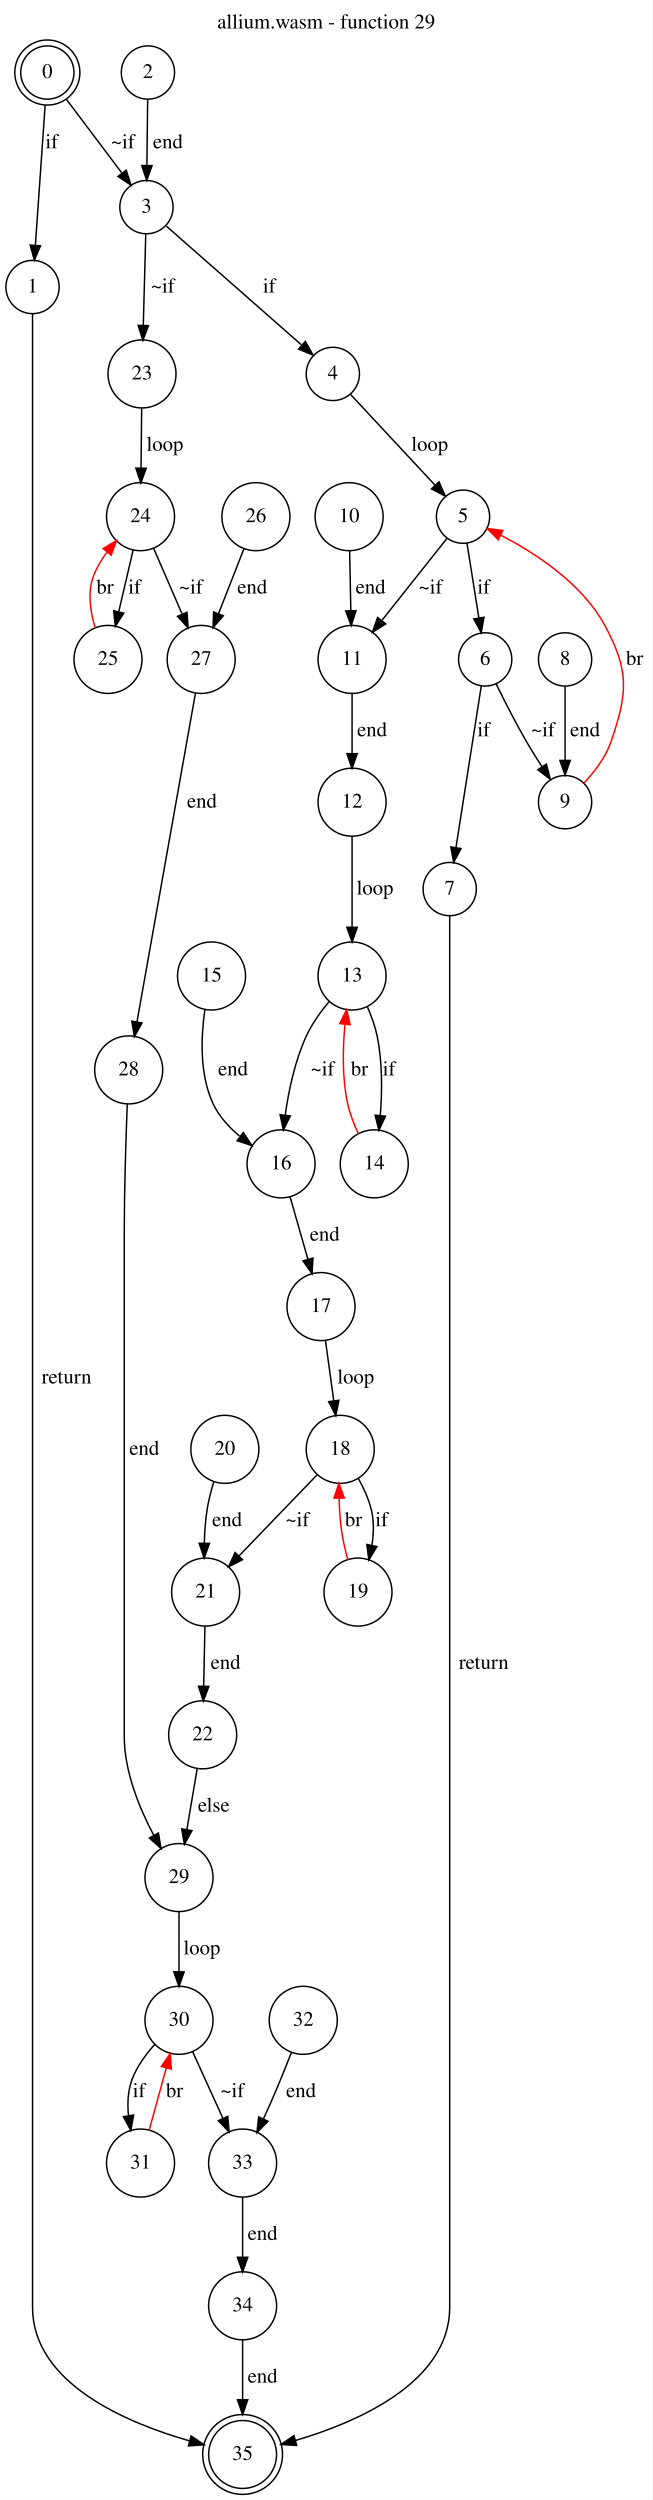
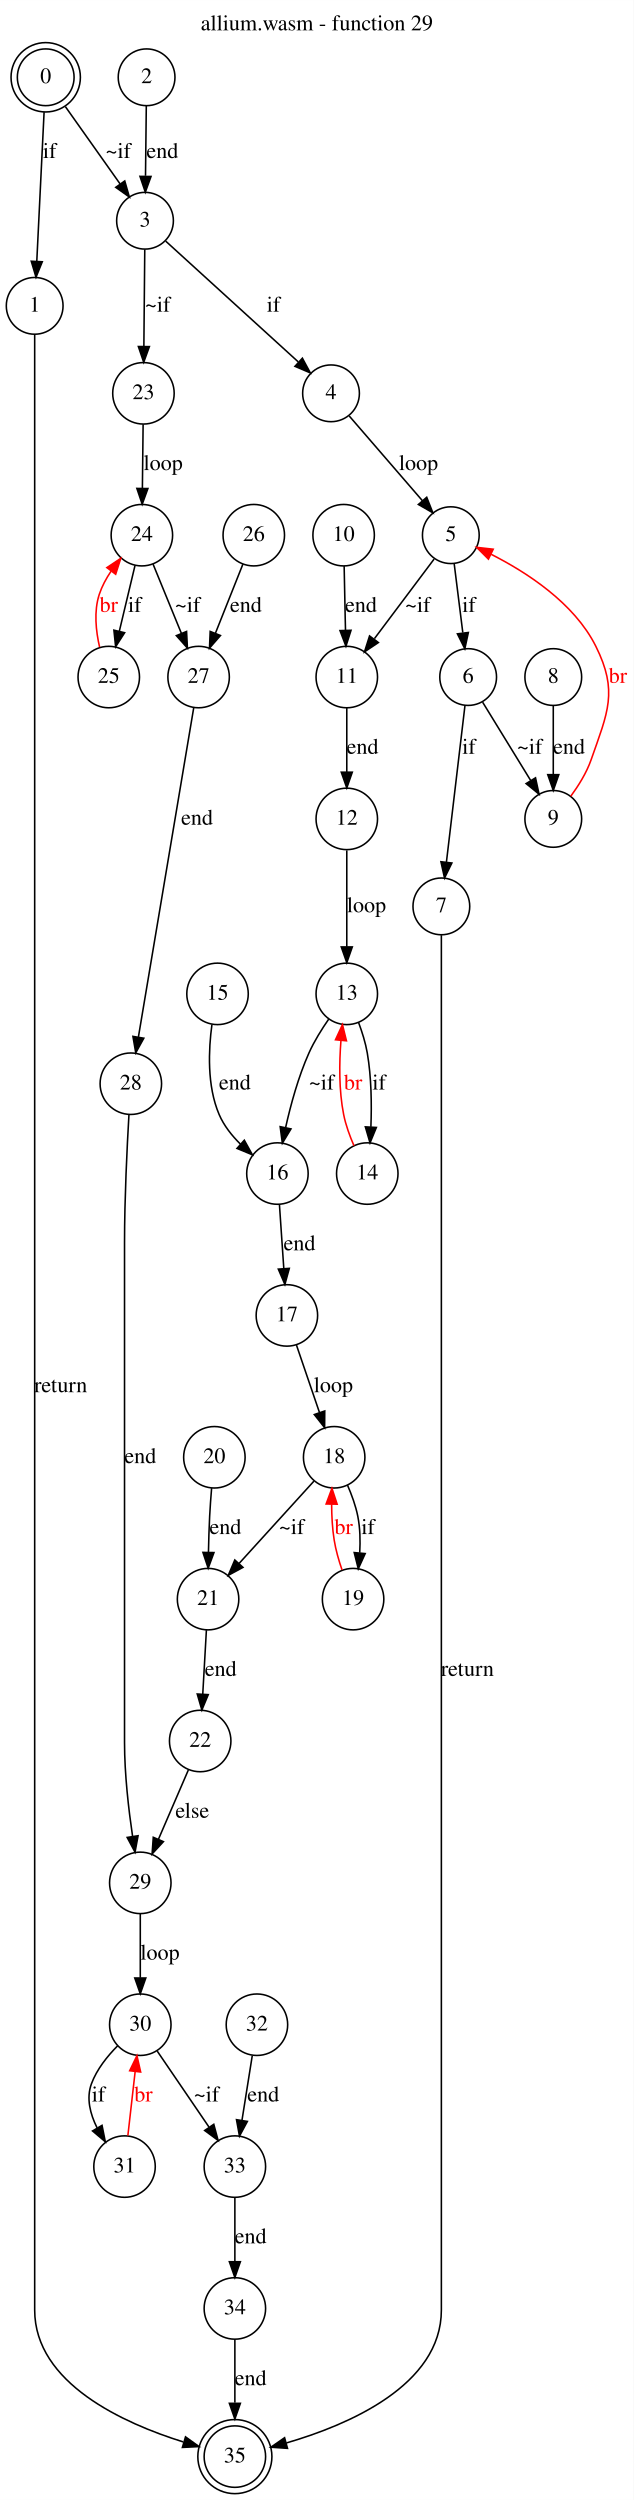
- <svg xmlns="http://www.w3.org/2000/svg" width="441pt" height="1690pt" viewBox="0.00 0.00 441.00 1689.94">
-   <g id="graph0" class="graph" transform="scale(1 1) rotate(0) translate(4 1685.94)">
-     <polygon fill="white" stroke="transparent" points="-4,4 -4,-1685.94 437,-1685.94 437,4 -4,4" />
-     <text text-anchor="middle" x="216.5" y="-1666.74" font-family="Times,serif" font-size="14.00">allium.wasm - function 29</text>
+ <svg xmlns="http://www.w3.org/2000/svg" width="402pt" height="1586pt" viewBox="0.00 0.00 402.00 1585.94">
+   <g id="graph0" class="graph" transform="scale(1 1) rotate(0) translate(4 1581.94)">
+     <polygon fill="white" stroke="transparent" points="-4,4 -4,-1581.94 398,-1581.94 398,4 -4,4" />
+     <text text-anchor="middle" x="197" y="-1562.74" font-family="Times,serif" font-size="14.00">allium.wasm - function 29</text>
    <g id="node1" class="node">
-       <ellipse fill="none" stroke="black" cx="28" cy="-1636.94" rx="18" ry="18" />
-       <ellipse fill="none" stroke="black" cx="28" cy="-1636.94" rx="22" ry="22" />
-       <text text-anchor="middle" x="28" y="-1633.24" font-family="Times,serif" font-size="14.00">0</text>
+       <ellipse fill="none" stroke="black" cx="25" cy="-1532.94" rx="18" ry="18" />
+       <ellipse fill="none" stroke="black" cx="25" cy="-1532.94" rx="22" ry="22" />
+       <text text-anchor="middle" x="25" y="-1529.24" font-family="Times,serif" font-size="14.00">0</text>
    </g>
    <g id="node3" class="node">
-       <ellipse fill="none" stroke="black" cx="18" cy="-1491.94" rx="18" ry="18" />
-       <text text-anchor="middle" x="18" y="-1488.24" font-family="Times,serif" font-size="14.00">1</text>
+       <ellipse fill="none" stroke="black" cx="18" cy="-1387.94" rx="18" ry="18" />
+       <text text-anchor="middle" x="18" y="-1384.24" font-family="Times,serif" font-size="14.00">1</text>
    </g>
    <g id="edge1" class="edge">
-       <path fill="none" stroke="black" d="M26.52,-1614.84C24.77,-1589.73 21.83,-1547.77 19.91,-1520.22" />
-       <polygon fill="black" stroke="black" points="23.39,-1519.81 19.2,-1510.08 16.41,-1520.3 23.39,-1519.81" />
-       <text text-anchor="middle" x="31" y="-1585.74" font-family="Times,serif" font-size="14.00">if</text>
+       <path fill="none" stroke="black" d="M23.97,-1510.84C22.74,-1485.74 20.68,-1443.78 19.34,-1416.23" />
+       <polygon fill="black" stroke="black" points="22.82,-1415.91 18.84,-1406.09 15.83,-1416.25 22.82,-1415.91" />
+       <text text-anchor="middle" x="27.5" y="-1481.74" font-family="Times,serif" font-size="14.00">if</text>
    </g>
    <g id="node4" class="node">
-       <ellipse fill="none" stroke="black" cx="95" cy="-1545.94" rx="18" ry="18" />
-       <text text-anchor="middle" x="95" y="-1542.24" font-family="Times,serif" font-size="14.00">3</text>
+       <ellipse fill="none" stroke="black" cx="88" cy="-1441.94" rx="18" ry="18" />
+       <text text-anchor="middle" x="88" y="-1438.24" font-family="Times,serif" font-size="14.00">3</text>
    </g>
    <g id="edge2" class="edge">
-       <path fill="none" stroke="black" d="M40.92,-1618.78C51.54,-1604.67 66.66,-1584.59 78.21,-1569.24" />
-       <polygon fill="black" stroke="black" points="81.32,-1570.92 84.54,-1560.83 75.73,-1566.71 81.32,-1570.92" />
-       <text text-anchor="middle" x="79" y="-1585.74" font-family="Times,serif" font-size="14.00">~if</text>
+       <path fill="none" stroke="black" d="M37.45,-1514.36C47.4,-1500.3 61.42,-1480.5 72.17,-1465.31" />
+       <polygon fill="black" stroke="black" points="75.14,-1467.17 78.06,-1456.98 69.43,-1463.12 75.14,-1467.17" />
+       <text text-anchor="middle" x="71" y="-1481.74" font-family="Times,serif" font-size="14.00">~if</text>
    </g>
    <g id="node2" class="node">
-       <ellipse fill="none" stroke="black" cx="160" cy="-26.75" rx="22.96" ry="22.96" />
-       <ellipse fill="none" stroke="black" cx="160" cy="-26.75" rx="27" ry="27" />
-       <text text-anchor="middle" x="160" y="-23.05" font-family="Times,serif" font-size="14.00">35</text>
+       <ellipse fill="none" stroke="black" cx="145" cy="-23.5" rx="19.5" ry="19.5" />
+       <ellipse fill="none" stroke="black" cx="145" cy="-23.5" rx="23.5" ry="23.5" />
+       <text text-anchor="middle" x="145" y="-19.8" font-family="Times,serif" font-size="14.00">35</text>
    </g>
    <g id="edge3" class="edge">
-       <path fill="none" stroke="black" d="M18,-1473.84C18,-1453.06 18,-1416.93 18,-1385.94 18,-1385.94 18,-1385.94 18,-126.24 18,-74.69 81.98,-47.97 124.04,-35.97" />
-       <polygon fill="black" stroke="black" points="125.21,-39.28 133.96,-33.3 123.39,-32.52 125.21,-39.28" />
-       <text text-anchor="middle" x="41" y="-750.77" font-family="Times,serif" font-size="14.00">return</text>
+       <path fill="none" stroke="black" d="M18,-1369.86C18,-1350.22 18,-1317.01 18,-1288.45 18,-1288.45 18,-1288.45 18,-116.49 18,-69.96 74.62,-44.55 112.25,-32.81" />
+       <polygon fill="black" stroke="black" points="113.69,-36.03 122.29,-29.85 111.71,-29.32 113.69,-36.03" />
+       <text text-anchor="middle" x="34.5" y="-698.77" font-family="Times,serif" font-size="14.00">return</text>
    </g>
    <g id="node6" class="node">
-       <ellipse fill="none" stroke="black" cx="221" cy="-1433.19" rx="18" ry="18" />
-       <text text-anchor="middle" x="221" y="-1429.49" font-family="Times,serif" font-size="14.00">4</text>
+       <ellipse fill="none" stroke="black" cx="206" cy="-1332.45" rx="18" ry="18" />
+       <text text-anchor="middle" x="206" y="-1328.75" font-family="Times,serif" font-size="14.00">4</text>
    </g>
    <g id="edge5" class="edge">
-       <path fill="none" stroke="black" d="M108.48,-1533.08C130.37,-1513.85 173.78,-1475.69 199.82,-1452.8" />
-       <polygon fill="black" stroke="black" points="202.41,-1455.18 207.61,-1445.95 197.79,-1449.93 202.41,-1455.18" />
-       <text text-anchor="middle" x="178" y="-1488.24" font-family="Times,serif" font-size="14.00">if</text>
+       <path fill="none" stroke="black" d="M101.08,-1429.03C121.46,-1410.46 160.96,-1374.47 185.26,-1352.34" />
+       <polygon fill="black" stroke="black" points="187.83,-1354.74 192.86,-1345.41 183.11,-1349.56 187.83,-1354.74" />
+       <text text-anchor="middle" x="169.5" y="-1384.24" font-family="Times,serif" font-size="14.00">if</text>
    </g>
    <g id="node7" class="node">
-       <ellipse fill="none" stroke="black" cx="92" cy="-1433.19" rx="23" ry="23" />
-       <text text-anchor="middle" x="92" y="-1429.49" font-family="Times,serif" font-size="14.00">23</text>
+       <ellipse fill="none" stroke="black" cx="87" cy="-1332.45" rx="19.5" ry="19.5" />
+       <text text-anchor="middle" x="87" y="-1328.75" font-family="Times,serif" font-size="14.00">23</text>
    </g>
    <g id="edge6" class="edge">
-       <path fill="none" stroke="black" d="M94.53,-1527.63C94.09,-1511.23 93.41,-1486.2 92.87,-1466.17" />
-       <polygon fill="black" stroke="black" points="96.36,-1465.84 92.59,-1455.94 89.36,-1466.03 96.36,-1465.84" />
-       <text text-anchor="middle" x="106" y="-1488.24" font-family="Times,serif" font-size="14.00">~if</text>
+       <path fill="none" stroke="black" d="M87.84,-1423.67C87.69,-1407.15 87.45,-1381.91 87.27,-1362.33" />
+       <polygon fill="black" stroke="black" points="90.77,-1362.09 87.17,-1352.12 83.77,-1362.15 90.77,-1362.09" />
+       <text text-anchor="middle" x="96" y="-1384.24" font-family="Times,serif" font-size="14.00">~if</text>
    </g>
    <g id="node5" class="node">
-       <ellipse fill="none" stroke="black" cx="96" cy="-1636.94" rx="18" ry="18" />
-       <text text-anchor="middle" x="96" y="-1633.24" font-family="Times,serif" font-size="14.00">2</text>
+       <ellipse fill="none" stroke="black" cx="89" cy="-1532.94" rx="18" ry="18" />
+       <text text-anchor="middle" x="89" y="-1529.24" font-family="Times,serif" font-size="14.00">2</text>
    </g>
    <g id="edge4" class="edge">
-       <path fill="none" stroke="black" d="M95.81,-1618.78C95.67,-1606.22 95.47,-1588.91 95.31,-1574.44" />
-       <polygon fill="black" stroke="black" points="98.8,-1574 95.19,-1564.04 91.8,-1574.08 98.8,-1574" />
-       <text text-anchor="middle" x="109.5" y="-1585.74" font-family="Times,serif" font-size="14.00">end</text>
+       <path fill="none" stroke="black" d="M88.81,-1514.78C88.67,-1502.23 88.47,-1484.92 88.31,-1470.45" />
+       <polygon fill="black" stroke="black" points="91.8,-1470.01 88.19,-1460.05 84.8,-1470.09 91.8,-1470.01" />
+       <text text-anchor="middle" x="99" y="-1481.74" font-family="Times,serif" font-size="14.00">end</text>
    </g>
    <g id="node8" class="node">
-       <ellipse fill="none" stroke="black" cx="309" cy="-1336.69" rx="18" ry="18" />
-       <text text-anchor="middle" x="309" y="-1332.99" font-family="Times,serif" font-size="14.00">5</text>
+       <ellipse fill="none" stroke="black" cx="282" cy="-1242.45" rx="18" ry="18" />
+       <text text-anchor="middle" x="282" y="-1238.75" font-family="Times,serif" font-size="14.00">5</text>
    </g>
    <g id="edge7" class="edge">
-       <path fill="none" stroke="black" d="M232.87,-1419.44C247.56,-1403.66 272.78,-1376.59 290.13,-1357.95" />
-       <polygon fill="black" stroke="black" points="292.79,-1360.24 297.04,-1350.54 287.66,-1355.47 292.79,-1360.24" />
-       <text text-anchor="middle" x="286.5" y="-1381.24" font-family="Times,serif" font-size="14.00">loop</text>
+       <path fill="none" stroke="black" d="M217.54,-1318.08C229.89,-1303.79 249.64,-1280.92 264.02,-1264.27" />
+       <polygon fill="black" stroke="black" points="266.71,-1266.51 270.6,-1256.65 261.41,-1261.93 266.71,-1266.51" />
+       <text text-anchor="middle" x="261.5" y="-1283.75" font-family="Times,serif" font-size="14.00">loop</text>
    </g>
    <g id="node27" class="node">
-       <ellipse fill="none" stroke="black" cx="91" cy="-1336.69" rx="23" ry="23" />
-       <text text-anchor="middle" x="91" y="-1332.99" font-family="Times,serif" font-size="14.00">24</text>
+       <ellipse fill="none" stroke="black" cx="86" cy="-1242.45" rx="19.5" ry="19.5" />
+       <text text-anchor="middle" x="86" y="-1238.75" font-family="Times,serif" font-size="14.00">24</text>
    </g>
    <g id="edge30" class="edge">
-       <path fill="none" stroke="black" d="M91.77,-1410.27C91.64,-1398.22 91.48,-1383.06 91.34,-1369.71" />
-       <polygon fill="black" stroke="black" points="94.84,-1369.45 91.23,-1359.49 87.84,-1369.53 94.84,-1369.45" />
-       <text text-anchor="middle" x="107.5" y="-1381.24" font-family="Times,serif" font-size="14.00">loop</text>
+       <path fill="none" stroke="black" d="M86.79,-1312.78C86.65,-1301 86.48,-1285.54 86.33,-1272.21" />
+       <polygon fill="black" stroke="black" points="89.83,-1272.04 86.21,-1262.08 82.83,-1272.12 89.83,-1272.04" />
+       <text text-anchor="middle" x="99.5" y="-1283.75" font-family="Times,serif" font-size="14.00">loop</text>
    </g>
    <g id="node9" class="node">
-       <ellipse fill="none" stroke="black" cx="324" cy="-1240.2" rx="18" ry="18" />
-       <text text-anchor="middle" x="324" y="-1236.5" font-family="Times,serif" font-size="14.00">6</text>
+       <ellipse fill="none" stroke="black" cx="293" cy="-1152.45" rx="18" ry="18" />
+       <text text-anchor="middle" x="293" y="-1148.75" font-family="Times,serif" font-size="14.00">6</text>
    </g>
    <g id="edge8" class="edge">
-       <path fill="none" stroke="black" d="M311.68,-1318.8C313.91,-1304.78 317.12,-1284.57 319.7,-1268.29" />
-       <polygon fill="black" stroke="black" points="323.18,-1268.69 321.29,-1258.26 316.27,-1267.59 323.18,-1268.69" />
-       <text text-anchor="middle" x="323" y="-1284.74" font-family="Times,serif" font-size="14.00">if</text>
+       <path fill="none" stroke="black" d="M284.12,-1224.48C285.67,-1212.07 287.81,-1194.96 289.6,-1180.65" />
+       <polygon fill="black" stroke="black" points="293.12,-1180.72 290.89,-1170.37 286.17,-1179.86 293.12,-1180.72" />
+       <text text-anchor="middle" x="293.5" y="-1193.75" font-family="Times,serif" font-size="14.00">if</text>
    </g>
    <g id="node10" class="node">
-       <ellipse fill="none" stroke="black" cx="234" cy="-1240.2" rx="23" ry="23" />
-       <text text-anchor="middle" x="234" y="-1236.5" font-family="Times,serif" font-size="14.00">11</text>
+       <ellipse fill="none" stroke="black" cx="216" cy="-1152.45" rx="19.5" ry="19.5" />
+       <text text-anchor="middle" x="216" y="-1148.75" font-family="Times,serif" font-size="14.00">11</text>
    </g>
    <g id="edge9" class="edge">
-       <path fill="none" stroke="black" d="M298.25,-1322.15C286.84,-1307.77 268.52,-1284.68 254.35,-1266.84" />
-       <polygon fill="black" stroke="black" points="256.74,-1264.22 247.78,-1258.56 251.26,-1268.57 256.74,-1264.22" />
-       <text text-anchor="middle" x="287" y="-1284.74" font-family="Times,serif" font-size="14.00">~if</text>
+       <path fill="none" stroke="black" d="M271.4,-1227.31C261.19,-1213.7 245.57,-1192.88 233.51,-1176.8" />
+       <polygon fill="black" stroke="black" points="236.04,-1174.34 227.24,-1168.44 230.44,-1178.54 236.04,-1174.34" />
+       <text text-anchor="middle" x="261" y="-1193.75" font-family="Times,serif" font-size="14.00">~if</text>
    </g>
    <g id="node11" class="node">
-       <ellipse fill="none" stroke="black" cx="300" cy="-1084.95" rx="18" ry="18" />
-       <text text-anchor="middle" x="300" y="-1081.25" font-family="Times,serif" font-size="14.00">7</text>
+       <ellipse fill="none" stroke="black" cx="276" cy="-1006.96" rx="18" ry="18" />
+       <text text-anchor="middle" x="276" y="-1003.26" font-family="Times,serif" font-size="14.00">7</text>
    </g>
    <g id="edge10" class="edge">
-       <path fill="none" stroke="black" d="M321.34,-1222.21C317.21,-1195.86 309.23,-1144.89 304.28,-1113.3" />
-       <polygon fill="black" stroke="black" points="307.68,-1112.35 302.67,-1103.01 300.76,-1113.43 307.68,-1112.35" />
-       <text text-anchor="middle" x="323" y="-1188.25" font-family="Times,serif" font-size="14.00">if</text>
+       <path fill="none" stroke="black" d="M290.98,-1134.43C288.07,-1109.83 282.65,-1064.11 279.19,-1034.9" />
+       <polygon fill="black" stroke="black" points="282.67,-1034.48 278.01,-1024.96 275.72,-1035.3 282.67,-1034.48" />
+       <text text-anchor="middle" x="293.5" y="-1103.76" font-family="Times,serif" font-size="14.00">if</text>
    </g>
    <g id="node12" class="node">
-       <ellipse fill="none" stroke="black" cx="378" cy="-1143.7" rx="18" ry="18" />
-       <text text-anchor="middle" x="378" y="-1140" font-family="Times,serif" font-size="14.00">9</text>
+       <ellipse fill="none" stroke="black" cx="347" cy="-1062.46" rx="18" ry="18" />
+       <text text-anchor="middle" x="347" y="-1058.76" font-family="Times,serif" font-size="14.00">9</text>
    </g>
    <g id="edge11" class="edge">
-       <path fill="none" stroke="black" d="M331.41,-1223.62C336.83,-1212.54 344.5,-1197.37 352,-1184.45 355.18,-1178.97 358.8,-1173.19 362.3,-1167.8" />
-       <polygon fill="black" stroke="black" points="365.39,-1169.46 367.99,-1159.19 359.56,-1165.6 365.39,-1169.46" />
-       <text text-anchor="middle" x="363" y="-1188.25" font-family="Times,serif" font-size="14.00">~if</text>
+       <path fill="none" stroke="black" d="M302.16,-1136.53C310.51,-1122.92 322.98,-1102.59 332.66,-1086.83" />
+       <polygon fill="black" stroke="black" points="335.73,-1088.52 337.97,-1078.16 329.76,-1084.86 335.73,-1088.52" />
+       <text text-anchor="middle" x="332" y="-1103.76" font-family="Times,serif" font-size="14.00">~if</text>
    </g>
    <g id="node15" class="node">
-       <ellipse fill="none" stroke="black" cx="234" cy="-1143.7" rx="23" ry="23" />
-       <text text-anchor="middle" x="234" y="-1140" font-family="Times,serif" font-size="14.00">12</text>
+       <ellipse fill="none" stroke="black" cx="216" cy="-1062.46" rx="19.5" ry="19.5" />
+       <text text-anchor="middle" x="216" y="-1058.76" font-family="Times,serif" font-size="14.00">12</text>
    </g>
    <g id="edge16" class="edge">
-       <path fill="none" stroke="black" d="M234,-1217.28C234,-1205.23 234,-1190.07 234,-1176.72" />
-       <polygon fill="black" stroke="black" points="237.5,-1176.5 234,-1166.5 230.5,-1176.5 237.5,-1176.5" />
-       <text text-anchor="middle" x="247.5" y="-1188.25" font-family="Times,serif" font-size="14.00">end</text>
+       <path fill="none" stroke="black" d="M216,-1132.79C216,-1121.01 216,-1105.55 216,-1092.22" />
+       <polygon fill="black" stroke="black" points="219.5,-1092.09 216,-1082.09 212.5,-1092.09 219.5,-1092.09" />
+       <text text-anchor="middle" x="226" y="-1103.76" font-family="Times,serif" font-size="14.00">end</text>
    </g>
    <g id="edge12" class="edge">
-       <path fill="none" stroke="black" d="M300,-1066.83C300,-1043.5 300,-1000.45 300,-963.71 300,-963.71 300,-963.71 300,-126.24 300,-75.32 237.26,-48.43 195.78,-36.23" />
-       <polygon fill="black" stroke="black" points="196.58,-32.81 186,-33.5 194.7,-39.56 196.58,-32.81" />
-       <text text-anchor="middle" x="323" y="-557.78" font-family="Times,serif" font-size="14.00">return</text>
+       <path fill="none" stroke="black" d="M276,-988.73C276,-967 276,-928.46 276,-895.46 276,-895.46 276,-895.46 276,-116.49 276,-68.53 216.47,-43.43 177.67,-32.16" />
+       <polygon fill="black" stroke="black" points="178.39,-28.73 167.82,-29.46 176.54,-35.48 178.39,-28.73" />
+       <text text-anchor="middle" x="292.5" y="-518.78" font-family="Times,serif" font-size="14.00">return</text>
    </g>
    <g id="edge14" class="edge">
-       <path fill="none" stroke="red" d="M390.77,-1156.63C397.61,-1163.92 405.36,-1173.85 409,-1184.45 420.36,-1217.48 421.52,-1232.16 405,-1262.94 389.6,-1291.64 357.4,-1312.35 334.55,-1324.16" />
-       <polygon fill="red" stroke="red" points="332.82,-1321.11 325.4,-1328.68 335.92,-1327.39 332.82,-1321.11" />
-       <text text-anchor="middle" x="425" y="-1236.5" font-family="Times,serif" font-size="14.00">br</text>
+       <path fill="none" stroke="red" d="M358.08,-1076.81C362.9,-1083.38 368.1,-1091.65 371,-1099.96 381.56,-1130.19 388.27,-1143.28 374,-1171.95 360.25,-1199.58 329.69,-1219.14 307.56,-1230.33" />
+       <polygon fill="red" stroke="red" points="305.86,-1227.26 298.37,-1234.74 308.89,-1233.56 305.86,-1227.26" />
+       <text text-anchor="middle" x="388" y="-1148.75" font-family="Times,serif" font-size="14.00" fill="red">br</text>
    </g>
    <g id="node13" class="node">
-       <ellipse fill="none" stroke="black" cx="378" cy="-1240.2" rx="18" ry="18" />
-       <text text-anchor="middle" x="378" y="-1236.5" font-family="Times,serif" font-size="14.00">8</text>
+       <ellipse fill="none" stroke="black" cx="347" cy="-1152.45" rx="18" ry="18" />
+       <text text-anchor="middle" x="347" y="-1148.75" font-family="Times,serif" font-size="14.00">8</text>
    </g>
    <g id="edge13" class="edge">
-       <path fill="none" stroke="black" d="M378,-1221.86C378,-1208.01 378,-1188.33 378,-1172.31" />
-       <polygon fill="black" stroke="black" points="381.5,-1171.92 378,-1161.92 374.5,-1171.92 381.5,-1171.92" />
-       <text text-anchor="middle" x="391.5" y="-1188.25" font-family="Times,serif" font-size="14.00">end</text>
+       <path fill="none" stroke="black" d="M347,-1134.07C347,-1121.69 347,-1104.82 347,-1090.68" />
+       <polygon fill="black" stroke="black" points="350.5,-1090.51 347,-1080.51 343.5,-1090.51 350.5,-1090.51" />
+       <text text-anchor="middle" x="357" y="-1103.76" font-family="Times,serif" font-size="14.00">end</text>
    </g>
    <g id="node14" class="node">
-       <ellipse fill="none" stroke="black" cx="232" cy="-1336.69" rx="23" ry="23" />
-       <text text-anchor="middle" x="232" y="-1332.99" font-family="Times,serif" font-size="14.00">10</text>
+       <ellipse fill="none" stroke="black" cx="214" cy="-1242.45" rx="19.5" ry="19.5" />
+       <text text-anchor="middle" x="214" y="-1238.75" font-family="Times,serif" font-size="14.00">10</text>
    </g>
    <g id="edge15" class="edge">
-       <path fill="none" stroke="black" d="M232.36,-1313.85C232.54,-1303.82 232.76,-1291.78 233,-1280.94 233.06,-1278.41 233.11,-1275.78 233.18,-1273.14" />
-       <polygon fill="black" stroke="black" points="236.68,-1273.15 233.42,-1263.06 229.68,-1272.97 236.68,-1273.15" />
-       <text text-anchor="middle" x="246.5" y="-1284.74" font-family="Times,serif" font-size="14.00">end</text>
+       <path fill="none" stroke="black" d="M214.33,-1222.86C214.51,-1213.07 214.74,-1200.86 215,-1189.95 215.06,-1187.4 215.13,-1184.75 215.19,-1182.09" />
+       <polygon fill="black" stroke="black" points="218.69,-1182.11 215.46,-1172.02 211.7,-1181.92 218.69,-1182.11" />
+       <text text-anchor="middle" x="225" y="-1193.75" font-family="Times,serif" font-size="14.00">end</text>
    </g>
    <g id="node16" class="node">
-       <ellipse fill="none" stroke="black" cx="234" cy="-1026.2" rx="23" ry="23" />
-       <text text-anchor="middle" x="234" y="-1022.5" font-family="Times,serif" font-size="14.00">13</text>
+       <ellipse fill="none" stroke="black" cx="216" cy="-951.46" rx="19.5" ry="19.5" />
+       <text text-anchor="middle" x="216" y="-947.76" font-family="Times,serif" font-size="14.00">13</text>
    </g>
    <g id="edge17" class="edge">
-       <path fill="none" stroke="black" d="M234,-1120.7C234,-1103.28 234,-1078.71 234,-1059.12" />
-       <polygon fill="black" stroke="black" points="237.5,-1059.12 234,-1049.12 230.5,-1059.12 237.5,-1059.12" />
-       <text text-anchor="middle" x="249.5" y="-1081.25" font-family="Times,serif" font-size="14.00">loop</text>
+       <path fill="none" stroke="black" d="M216,-1042.47C216,-1025.59 216,-1000.66 216,-981.32" />
+       <polygon fill="black" stroke="black" points="219.5,-981.23 216,-971.23 212.5,-981.23 219.5,-981.23" />
+       <text text-anchor="middle" x="228.5" y="-1003.26" font-family="Times,serif" font-size="14.00">loop</text>
    </g>
    <g id="node17" class="node">
-       <ellipse fill="none" stroke="black" cx="249" cy="-899.21" rx="23" ry="23" />
-       <text text-anchor="middle" x="249" y="-895.51" font-family="Times,serif" font-size="14.00">14</text>
+       <ellipse fill="none" stroke="black" cx="229" cy="-837.47" rx="19.5" ry="19.5" />
+       <text text-anchor="middle" x="229" y="-833.77" font-family="Times,serif" font-size="14.00">14</text>
    </g>
    <g id="edge18" class="edge">
-       <path fill="none" stroke="black" d="M244.29,-1005.49C247.03,-999.26 249.61,-992.22 251,-985.46 254.58,-967.97 254.35,-948.04 253.09,-931.85" />
-       <polygon fill="black" stroke="black" points="256.57,-931.45 252.15,-921.82 249.6,-932.1 256.57,-931.45" />
-       <text text-anchor="middle" x="259" y="-959.01" font-family="Times,serif" font-size="14.00">if</text>
+       <path fill="none" stroke="black" d="M223.46,-933.34C225.71,-927.33 227.88,-920.46 229,-913.96 231.65,-898.63 231.84,-881.28 231.29,-867.08" />
+       <polygon fill="black" stroke="black" points="234.77,-866.72 230.74,-856.92 227.78,-867.1 234.77,-866.72" />
+       <text text-anchor="middle" x="236.5" y="-890.76" font-family="Times,serif" font-size="14.00">if</text>
    </g>
    <g id="node18" class="node">
-       <ellipse fill="none" stroke="black" cx="186" cy="-899.21" rx="23" ry="23" />
-       <text text-anchor="middle" x="186" y="-895.51" font-family="Times,serif" font-size="14.00">16</text>
+       <ellipse fill="none" stroke="black" cx="172" cy="-837.47" rx="19.5" ry="19.5" />
+       <text text-anchor="middle" x="172" y="-833.77" font-family="Times,serif" font-size="14.00">16</text>
    </g>
    <g id="edge19" class="edge">
-       <path fill="none" stroke="black" d="M218.52,-1008.94C212.84,-1002.15 206.86,-993.89 203,-985.46 195.37,-968.8 191.15,-948.77 188.83,-932.31" />
-       <polygon fill="black" stroke="black" points="192.26,-931.58 187.56,-922.08 185.32,-932.44 192.26,-931.58" />
-       <text text-anchor="middle" x="214" y="-959.01" font-family="Times,serif" font-size="14.00">~if</text>
+       <path fill="none" stroke="black" d="M204.56,-935.47C200.14,-929.1 195.34,-921.44 192,-913.96 185.28,-898.92 180.43,-881.15 177.19,-866.63" />
+       <polygon fill="black" stroke="black" points="180.59,-865.79 175.12,-856.72 173.74,-867.22 180.59,-865.79" />
+       <text text-anchor="middle" x="200" y="-890.76" font-family="Times,serif" font-size="14.00">~if</text>
    </g>
    <g id="edge20" class="edge">
-       <path fill="none" stroke="red" d="M238.3,-919.46C235.33,-925.79 232.5,-933 231,-939.96 227.23,-957.41 227.68,-977.34 229.21,-993.53" />
-       <polygon fill="red" stroke="red" points="225.74,-994.03 230.33,-1003.57 232.7,-993.25 225.74,-994.03" />
-       <text text-anchor="middle" x="239" y="-959.01" font-family="Times,serif" font-size="14.00">br</text>
+       <path fill="none" stroke="red" d="M220.56,-855.12C217.91,-861.21 215.33,-868.24 214,-874.97 210.98,-890.24 211.2,-907.58 212.29,-921.79" />
+       <polygon fill="red" stroke="red" points="208.83,-922.34 213.26,-931.96 215.79,-921.68 208.83,-922.34" />
+       <text text-anchor="middle" x="220" y="-890.76" font-family="Times,serif" font-size="14.00" fill="red">br</text>
    </g>
    <g id="node20" class="node">
-       <ellipse fill="none" stroke="black" cx="213" cy="-802.72" rx="23" ry="23" />
-       <text text-anchor="middle" x="213" y="-799.02" font-family="Times,serif" font-size="14.00">17</text>
+       <ellipse fill="none" stroke="black" cx="178" cy="-747.47" rx="19.5" ry="19.5" />
+       <text text-anchor="middle" x="178" y="-743.77" font-family="Times,serif" font-size="14.00">17</text>
    </g>
    <g id="edge22" class="edge">
-       <path fill="none" stroke="black" d="M191.99,-877.24C195.57,-864.73 200.17,-848.61 204.16,-834.65" />
-       <polygon fill="black" stroke="black" points="207.55,-835.53 206.93,-824.96 200.82,-833.61 207.55,-835.53" />
-       <text text-anchor="middle" x="215.5" y="-847.26" font-family="Times,serif" font-size="14.00">end</text>
+       <path fill="none" stroke="black" d="M173.27,-817.81C174.08,-806.02 175.13,-790.56 176.04,-777.23" />
+       <polygon fill="black" stroke="black" points="179.54,-777.32 176.73,-767.11 172.56,-776.84 179.54,-777.32" />
+       <text text-anchor="middle" x="186" y="-788.77" font-family="Times,serif" font-size="14.00">end</text>
    </g>
    <g id="node19" class="node">
-       <ellipse fill="none" stroke="black" cx="139" cy="-1026.2" rx="23" ry="23" />
-       <text text-anchor="middle" x="139" y="-1022.5" font-family="Times,serif" font-size="14.00">15</text>
+       <ellipse fill="none" stroke="black" cx="134" cy="-951.46" rx="19.5" ry="19.5" />
+       <text text-anchor="middle" x="134" y="-947.76" font-family="Times,serif" font-size="14.00">15</text>
    </g>
    <g id="edge21" class="edge">
-       <path fill="none" stroke="black" d="M134.56,-1003.82C131.91,-985.9 130.65,-960.09 140,-939.96 143.96,-931.43 150.74,-924.02 157.9,-917.99" />
-       <polygon fill="black" stroke="black" points="160.5,-920.4 166.32,-911.55 156.25,-914.84 160.5,-920.4" />
-       <text text-anchor="middle" x="153.5" y="-959.01" font-family="Times,serif" font-size="14.00">end</text>
+       <path fill="none" stroke="black" d="M130.45,-931.97C128.29,-916.17 127.24,-893.17 135,-874.97 138.01,-867.89 143.12,-861.48 148.6,-856.07" />
+       <polygon fill="black" stroke="black" points="150.99,-858.63 156.13,-849.36 146.34,-853.4 150.99,-858.63" />
+       <text text-anchor="middle" x="145" y="-890.76" font-family="Times,serif" font-size="14.00">end</text>
    </g>
    <g id="node21" class="node">
-       <ellipse fill="none" stroke="black" cx="226" cy="-706.22" rx="23" ry="23" />
-       <text text-anchor="middle" x="226" y="-702.52" font-family="Times,serif" font-size="14.00">18</text>
+       <ellipse fill="none" stroke="black" cx="208" cy="-657.47" rx="19.5" ry="19.5" />
+       <text text-anchor="middle" x="208" y="-653.77" font-family="Times,serif" font-size="14.00">18</text>
    </g>
    <g id="edge23" class="edge">
-       <path fill="none" stroke="black" d="M216.02,-779.8C217.67,-767.75 219.76,-752.59 221.59,-739.24" />
-       <polygon fill="black" stroke="black" points="225.11,-739.4 223,-729.02 218.17,-738.45 225.11,-739.4" />
-       <text text-anchor="middle" x="236.5" y="-750.77" font-family="Times,serif" font-size="14.00">loop</text>
+       <path fill="none" stroke="black" d="M184.07,-728.66C188.26,-716.38 193.91,-699.81 198.67,-685.86" />
+       <polygon fill="black" stroke="black" points="202.02,-686.85 201.94,-676.25 195.4,-684.59 202.02,-686.85" />
+       <text text-anchor="middle" x="207.5" y="-698.77" font-family="Times,serif" font-size="14.00">loop</text>
    </g>
    <g id="node22" class="node">
-       <ellipse fill="none" stroke="black" cx="238" cy="-609.72" rx="23" ry="23" />
-       <text text-anchor="middle" x="238" y="-606.02" font-family="Times,serif" font-size="14.00">19</text>
+       <ellipse fill="none" stroke="black" cx="220" cy="-567.48" rx="19.5" ry="19.5" />
+       <text text-anchor="middle" x="220" y="-563.78" font-family="Times,serif" font-size="14.00">19</text>
    </g>
    <g id="edge24" class="edge">
-       <path fill="none" stroke="black" d="M238.24,-686.57C241.79,-680.15 245.2,-672.74 247,-665.47 248.92,-657.74 248.66,-649.28 247.42,-641.38" />
-       <polygon fill="black" stroke="black" points="250.81,-640.49 245.34,-631.42 243.96,-641.93 250.81,-640.49" />
-       <text text-anchor="middle" x="254" y="-654.27" font-family="Times,serif" font-size="14.00">if</text>
+       <path fill="none" stroke="black" d="M216.44,-639.82C219.09,-633.74 221.67,-626.7 223,-619.98 224.46,-612.57 224.64,-604.46 224.21,-596.91" />
+       <polygon fill="black" stroke="black" points="227.68,-596.38 223.29,-586.74 220.71,-597.02 227.68,-596.38" />
+       <text text-anchor="middle" x="229.5" y="-608.78" font-family="Times,serif" font-size="14.00">if</text>
    </g>
    <g id="node23" class="node">
-       <ellipse fill="none" stroke="black" cx="135" cy="-609.72" rx="23" ry="23" />
-       <text text-anchor="middle" x="135" y="-606.02" font-family="Times,serif" font-size="14.00">21</text>
+       <ellipse fill="none" stroke="black" cx="128" cy="-567.48" rx="19.5" ry="19.5" />
+       <text text-anchor="middle" x="128" y="-563.78" font-family="Times,serif" font-size="14.00">21</text>
    </g>
    <g id="edge25" class="edge">
-       <path fill="none" stroke="black" d="M210.56,-689.19C196.05,-674.12 174.16,-651.38 157.66,-634.26" />
-       <polygon fill="black" stroke="black" points="159.97,-631.61 150.51,-626.83 154.93,-636.46 159.97,-631.61" />
-       <text text-anchor="middle" x="197" y="-654.27" font-family="Times,serif" font-size="14.00">~if</text>
+       <path fill="none" stroke="black" d="M195.15,-642.34C182.32,-628.22 162.43,-606.35 147.63,-590.07" />
+       <polygon fill="black" stroke="black" points="150.14,-587.63 140.82,-582.58 144.96,-592.33 150.14,-587.63" />
+       <text text-anchor="middle" x="181" y="-608.78" font-family="Times,serif" font-size="14.00">~if</text>
    </g>
    <g id="edge26" class="edge">
-       <path fill="none" stroke="red" d="M231.18,-631.55C229.49,-637.59 227.9,-644.24 227,-650.47 225.94,-657.76 225.43,-665.65 225.24,-673.12" />
-       <polygon fill="red" stroke="red" points="221.74,-673.24 225.14,-683.27 228.74,-673.3 221.74,-673.24" />
-       <text text-anchor="middle" x="235" y="-654.27" font-family="Times,serif" font-size="14.00">br</text>
+       <path fill="none" stroke="red" d="M212.98,-586.02C210.95,-591.94 209.01,-598.65 208,-604.98 206.83,-612.3 206.41,-620.28 206.39,-627.72" />
+       <polygon fill="red" stroke="red" points="202.89,-627.84 206.58,-637.77 209.89,-627.7 202.89,-627.84" />
+       <text text-anchor="middle" x="214" y="-608.78" font-family="Times,serif" font-size="14.00" fill="red">br</text>
    </g>
    <g id="node25" class="node">
-       <ellipse fill="none" stroke="black" cx="133" cy="-513.23" rx="23" ry="23" />
-       <text text-anchor="middle" x="133" y="-509.53" font-family="Times,serif" font-size="14.00">22</text>
+       <ellipse fill="none" stroke="black" cx="123" cy="-477.48" rx="19.5" ry="19.5" />
+       <text text-anchor="middle" x="123" y="-473.78" font-family="Times,serif" font-size="14.00">22</text>
    </g>
    <g id="edge28" class="edge">
-       <path fill="none" stroke="black" d="M134.54,-586.81C134.28,-574.76 133.96,-559.6 133.68,-546.25" />
-       <polygon fill="black" stroke="black" points="137.17,-545.95 133.46,-536.03 130.17,-546.1 137.17,-545.95" />
-       <text text-anchor="middle" x="148.5" y="-557.78" font-family="Times,serif" font-size="14.00">end</text>
+       <path fill="none" stroke="black" d="M126.94,-547.82C126.27,-536.03 125.39,-520.57 124.63,-507.24" />
+       <polygon fill="black" stroke="black" points="128.12,-506.9 124.06,-497.12 121.13,-507.3 128.12,-506.9" />
+       <text text-anchor="middle" x="136" y="-518.78" font-family="Times,serif" font-size="14.00">end</text>
    </g>
    <g id="node24" class="node">
-       <ellipse fill="none" stroke="black" cx="148" cy="-706.22" rx="23" ry="23" />
-       <text text-anchor="middle" x="148" y="-702.52" font-family="Times,serif" font-size="14.00">20</text>
+       <ellipse fill="none" stroke="black" cx="132" cy="-657.47" rx="19.5" ry="19.5" />
+       <text text-anchor="middle" x="132" y="-653.77" font-family="Times,serif" font-size="14.00">20</text>
    </g>
    <g id="edge27" class="edge">
-       <path fill="none" stroke="black" d="M140.55,-684.43C138.71,-678.39 136.98,-671.74 136,-665.47 134.86,-658.19 134.32,-650.31 134.11,-642.85" />
-       <polygon fill="black" stroke="black" points="137.61,-642.66 134.03,-632.69 130.61,-642.72 137.61,-642.66" />
-       <text text-anchor="middle" x="149.5" y="-654.27" font-family="Times,serif" font-size="14.00">end</text>
+       <path fill="none" stroke="black" d="M130.25,-637.92C129.77,-632.17 129.3,-625.82 129,-619.98 128.62,-612.57 128.39,-604.56 128.24,-597.11" />
+       <polygon fill="black" stroke="black" points="131.74,-597.02 128.08,-587.08 124.74,-597.13 131.74,-597.02" />
+       <text text-anchor="middle" x="139" y="-608.78" font-family="Times,serif" font-size="14.00">end</text>
    </g>
    <g id="node26" class="node">
-       <ellipse fill="none" stroke="black" cx="117" cy="-416.73" rx="23" ry="23" />
-       <text text-anchor="middle" x="117" y="-413.03" font-family="Times,serif" font-size="14.00">29</text>
+       <ellipse fill="none" stroke="black" cx="85" cy="-387.48" rx="19.5" ry="19.5" />
+       <text text-anchor="middle" x="85" y="-383.78" font-family="Times,serif" font-size="14.00">29</text>
    </g>
    <g id="edge29" class="edge">
-       <path fill="none" stroke="black" d="M129.29,-490.31C127.21,-478.06 124.59,-462.58 122.31,-449.07" />
-       <polygon fill="black" stroke="black" points="125.76,-448.48 120.64,-439.2 118.85,-449.65 125.76,-448.48" />
-       <text text-anchor="middle" x="140.5" y="-461.28" font-family="Times,serif" font-size="14.00">else</text>
+       <path fill="none" stroke="black" d="M115.49,-459.1C110.08,-446.56 102.67,-429.41 96.52,-415.15" />
+       <polygon fill="black" stroke="black" points="99.67,-413.63 92.49,-405.83 93.24,-416.4 99.67,-413.63" />
+       <text text-anchor="middle" x="118" y="-428.78" font-family="Times,serif" font-size="14.00">else</text>
    </g>
    <g id="node32" class="node">
-       <ellipse fill="none" stroke="black" cx="117" cy="-320.24" rx="23" ry="23" />
-       <text text-anchor="middle" x="117" y="-316.54" font-family="Times,serif" font-size="14.00">30</text>
+       <ellipse fill="none" stroke="black" cx="85" cy="-297.49" rx="19.5" ry="19.5" />
+       <text text-anchor="middle" x="85" y="-293.79" font-family="Times,serif" font-size="14.00">30</text>
    </g>
    <g id="edge37" class="edge">
-       <path fill="none" stroke="black" d="M117,-393.82C117,-381.77 117,-366.6 117,-353.26" />
-       <polygon fill="black" stroke="black" points="120.5,-353.03 117,-343.03 113.5,-353.03 120.5,-353.03" />
-       <text text-anchor="middle" x="132.5" y="-364.78" font-family="Times,serif" font-size="14.00">loop</text>
+       <path fill="none" stroke="black" d="M85,-367.82C85,-356.04 85,-340.58 85,-327.25" />
+       <polygon fill="black" stroke="black" points="88.5,-327.12 85,-317.12 81.5,-327.12 88.5,-327.12" />
+       <text text-anchor="middle" x="97.5" y="-338.79" font-family="Times,serif" font-size="14.00">loop</text>
    </g>
    <g id="node28" class="node">
-       <ellipse fill="none" stroke="black" cx="69" cy="-1240.2" rx="23" ry="23" />
-       <text text-anchor="middle" x="69" y="-1236.5" font-family="Times,serif" font-size="14.00">25</text>
+       <ellipse fill="none" stroke="black" cx="65" cy="-1152.45" rx="19.5" ry="19.5" />
+       <text text-anchor="middle" x="65" y="-1148.75" font-family="Times,serif" font-size="14.00">25</text>
    </g>
    <g id="edge31" class="edge">
-       <path fill="none" stroke="black" d="M86.01,-1314.25C83.14,-1301.93 79.48,-1286.22 76.3,-1272.54" />
-       <polygon fill="black" stroke="black" points="79.65,-1271.5 73.97,-1262.55 72.83,-1273.09 79.65,-1271.5" />
-       <text text-anchor="middle" x="87" y="-1284.74" font-family="Times,serif" font-size="14.00">if</text>
+       <path fill="none" stroke="black" d="M81.65,-1223.22C78.78,-1211.18 74.96,-1195.18 71.7,-1181.53" />
+       <polygon fill="black" stroke="black" points="75.07,-1180.58 69.35,-1171.66 68.26,-1182.2 75.07,-1180.58" />
+       <text text-anchor="middle" x="81.5" y="-1193.75" font-family="Times,serif" font-size="14.00">if</text>
    </g>
    <g id="node29" class="node">
-       <ellipse fill="none" stroke="black" cx="132" cy="-1240.2" rx="23" ry="23" />
-       <text text-anchor="middle" x="132" y="-1236.5" font-family="Times,serif" font-size="14.00">27</text>
+       <ellipse fill="none" stroke="black" cx="122" cy="-1152.45" rx="19.5" ry="19.5" />
+       <text text-anchor="middle" x="122" y="-1148.75" font-family="Times,serif" font-size="14.00">27</text>
    </g>
    <g id="edge32" class="edge">
-       <path fill="none" stroke="black" d="M99.7,-1315.65C105.31,-1302.71 112.72,-1285.64 119.02,-1271.11" />
-       <polygon fill="black" stroke="black" points="122.41,-1272.1 123.18,-1261.53 115.98,-1269.31 122.41,-1272.1" />
-       <text text-anchor="middle" x="125" y="-1284.74" font-family="Times,serif" font-size="14.00">~if</text>
+       <path fill="none" stroke="black" d="M93.11,-1224.06C98.24,-1211.53 105.26,-1194.38 111.09,-1180.12" />
+       <polygon fill="black" stroke="black" points="114.36,-1181.38 114.9,-1170.8 107.88,-1178.73 114.36,-1181.38" />
+       <text text-anchor="middle" x="115" y="-1193.75" font-family="Times,serif" font-size="14.00">~if</text>
    </g>
    <g id="edge33" class="edge">
-       <path fill="none" stroke="red" d="M60.43,-1261.35C57.17,-1271.87 55.08,-1284.83 59,-1295.94 61.08,-1301.83 64.43,-1307.49 68.21,-1312.6" />
-       <polygon fill="red" stroke="red" points="65.75,-1315.12 74.81,-1320.62 71.16,-1310.67 65.75,-1315.12" />
-       <text text-anchor="middle" x="67" y="-1284.74" font-family="Times,serif" font-size="14.00">br</text>
+       <path fill="none" stroke="red" d="M59.18,-1171.47C56.85,-1181.54 55.45,-1194.18 59,-1204.95 60.68,-1210.06 63.39,-1215.04 66.45,-1219.59" />
+       <polygon fill="red" stroke="red" points="63.79,-1221.88 72.61,-1227.75 69.38,-1217.66 63.79,-1221.88" />
+       <text text-anchor="middle" x="65" y="-1193.75" font-family="Times,serif" font-size="14.00" fill="red">br</text>
    </g>
    <g id="node31" class="node">
-       <ellipse fill="none" stroke="black" cx="83" cy="-962.71" rx="23" ry="23" />
-       <text text-anchor="middle" x="83" y="-959.01" font-family="Times,serif" font-size="14.00">28</text>
+       <ellipse fill="none" stroke="black" cx="79" cy="-894.46" rx="19.5" ry="19.5" />
+       <text text-anchor="middle" x="79" y="-890.76" font-family="Times,serif" font-size="14.00">28</text>
    </g>
    <g id="edge35" class="edge">
-       <path fill="none" stroke="black" d="M128.16,-1217.58C119.55,-1169.2 98.71,-1052.01 88.63,-995.38" />
-       <polygon fill="black" stroke="black" points="92.02,-994.46 86.83,-985.22 85.13,-995.68 92.02,-994.46" />
-       <text text-anchor="middle" x="132.5" y="-1140" font-family="Times,serif" font-size="14.00">end</text>
+       <path fill="none" stroke="black" d="M118.91,-1133.04C111.5,-1088.96 92.71,-977.1 83.81,-924.12" />
+       <polygon fill="black" stroke="black" points="87.23,-923.33 82.12,-914.05 80.33,-924.49 87.23,-923.33" />
+       <text text-anchor="middle" x="121" y="-1058.76" font-family="Times,serif" font-size="14.00">end</text>
    </g>
    <g id="node30" class="node">
-       <ellipse fill="none" stroke="black" cx="169" cy="-1336.69" rx="23" ry="23" />
-       <text text-anchor="middle" x="169" y="-1332.99" font-family="Times,serif" font-size="14.00">26</text>
+       <ellipse fill="none" stroke="black" cx="157" cy="-1242.45" rx="19.5" ry="19.5" />
+       <text text-anchor="middle" x="157" y="-1238.75" font-family="Times,serif" font-size="14.00">26</text>
    </g>
    <g id="edge34" class="edge">
-       <path fill="none" stroke="black" d="M160.97,-1315.19C155.93,-1302.31 149.34,-1285.48 143.72,-1271.12" />
-       <polygon fill="black" stroke="black" points="146.92,-1269.7 140.01,-1261.66 140.4,-1272.25 146.92,-1269.7" />
-       <text text-anchor="middle" x="166.5" y="-1284.74" font-family="Times,serif" font-size="14.00">end</text>
+       <path fill="none" stroke="black" d="M150.09,-1224.06C145.1,-1211.53 138.28,-1194.38 132.61,-1180.12" />
+       <polygon fill="black" stroke="black" points="135.85,-1178.8 128.9,-1170.8 129.34,-1181.39 135.85,-1178.8" />
+       <text text-anchor="middle" x="152" y="-1193.75" font-family="Times,serif" font-size="14.00">end</text>
    </g>
    <g id="edge36" class="edge">
-       <path fill="none" stroke="black" d="M82.05,-939.85C81.17,-917.7 80,-882.46 80,-851.96 80,-851.96 80,-851.96 80,-512.23 80,-488.52 90.22,-463.63 99.92,-445.35" />
-       <polygon fill="black" stroke="black" points="103.08,-446.87 104.88,-436.44 96.96,-443.47 103.08,-446.87" />
-       <text text-anchor="middle" x="93.5" y="-702.52" font-family="Times,serif" font-size="14.00">end</text>
+       <path fill="none" stroke="black" d="M77.8,-874.67C76.62,-854.58 75,-821.79 75,-793.47 75,-793.47 75,-793.47 75,-476.48 75,-456.49 77.58,-434.11 80.12,-416.92" />
+       <polygon fill="black" stroke="black" points="83.59,-417.38 81.67,-406.96 76.67,-416.3 83.59,-417.38" />
+       <text text-anchor="middle" x="85" y="-653.77" font-family="Times,serif" font-size="14.00">end</text>
    </g>
    <g id="node33" class="node">
-       <ellipse fill="none" stroke="black" cx="91" cy="-223.74" rx="23" ry="23" />
-       <text text-anchor="middle" x="91" y="-220.04" font-family="Times,serif" font-size="14.00">31</text>
+       <ellipse fill="none" stroke="black" cx="75" cy="-207.49" rx="19.5" ry="19.5" />
+       <text text-anchor="middle" x="75" y="-203.79" font-family="Times,serif" font-size="14.00">31</text>
    </g>
    <g id="edge38" class="edge">
-       <path fill="none" stroke="black" d="M100.81,-304.17C94.6,-297.31 88.24,-288.68 85,-279.49 82.37,-272.03 82.07,-263.67 82.86,-255.77" />
-       <polygon fill="black" stroke="black" points="86.34,-256.2 84.43,-245.78 79.42,-255.11 86.34,-256.2" />
-       <text text-anchor="middle" x="90" y="-268.29" font-family="Times,serif" font-size="14.00">if</text>
+       <path fill="none" stroke="black" d="M70.64,-284.13C64.23,-277.67 57.38,-269.2 54,-259.99 50.63,-250.8 53.21,-240.82 57.57,-232.11" />
+       <polygon fill="black" stroke="black" points="60.73,-233.65 62.8,-223.26 54.7,-230.09 60.73,-233.65" />
+       <text text-anchor="middle" x="58.5" y="-248.79" font-family="Times,serif" font-size="14.00">if</text>
    </g>
    <g id="node34" class="node">
-       <ellipse fill="none" stroke="black" cx="160" cy="-223.74" rx="23" ry="23" />
-       <text text-anchor="middle" x="160" y="-220.04" font-family="Times,serif" font-size="14.00">33</text>
+       <ellipse fill="none" stroke="black" cx="145" cy="-207.49" rx="19.5" ry="19.5" />
+       <text text-anchor="middle" x="145" y="-203.79" font-family="Times,serif" font-size="14.00">33</text>
    </g>
    <g id="edge39" class="edge">
-       <path fill="none" stroke="black" d="M126.12,-299.2C132.11,-286.04 140.03,-268.62 146.72,-253.93" />
-       <polygon fill="black" stroke="black" points="149.94,-255.3 150.89,-244.75 143.57,-252.4 149.94,-255.3" />
-       <text text-anchor="middle" x="153" y="-268.29" font-family="Times,serif" font-size="14.00">~if</text>
+       <path fill="none" stroke="black" d="M95.73,-280.76C104.86,-267.37 118.12,-247.92 128.58,-232.57" />
+       <polygon fill="black" stroke="black" points="131.62,-234.32 134.37,-224.09 125.84,-230.38 131.62,-234.32" />
+       <text text-anchor="middle" x="127" y="-248.79" font-family="Times,serif" font-size="14.00">~if</text>
    </g>
    <g id="edge40" class="edge">
-       <path fill="none" stroke="red" d="M96.79,-245.77C100.21,-258.23 104.62,-274.24 108.44,-288.13" />
-       <polygon fill="red" stroke="red" points="105.07,-289.08 111.1,-297.79 111.82,-287.22 105.07,-289.08" />
-       <text text-anchor="middle" x="114" y="-268.29" font-family="Times,serif" font-size="14.00">br</text>
+       <path fill="none" stroke="red" d="M77.12,-227.13C78.46,-238.9 80.21,-254.36 81.73,-267.7" />
+       <polygon fill="red" stroke="red" points="78.27,-268.29 82.88,-277.83 85.23,-267.49 78.27,-268.29" />
+       <text text-anchor="middle" x="87" y="-248.79" font-family="Times,serif" font-size="14.00" fill="red">br</text>
    </g>
    <g id="node36" class="node">
-       <ellipse fill="none" stroke="black" cx="160" cy="-127.24" rx="23" ry="23" />
-       <text text-anchor="middle" x="160" y="-123.54" font-family="Times,serif" font-size="14.00">34</text>
+       <ellipse fill="none" stroke="black" cx="145" cy="-117.49" rx="19.5" ry="19.5" />
+       <text text-anchor="middle" x="145" y="-113.79" font-family="Times,serif" font-size="14.00">34</text>
    </g>
    <g id="edge42" class="edge">
-       <path fill="none" stroke="black" d="M160,-200.82C160,-188.78 160,-173.61 160,-160.26" />
-       <polygon fill="black" stroke="black" points="163.5,-160.04 160,-150.04 156.5,-160.04 163.5,-160.04" />
-       <text text-anchor="middle" x="173.5" y="-171.79" font-family="Times,serif" font-size="14.00">end</text>
+       <path fill="none" stroke="black" d="M145,-187.83C145,-176.05 145,-160.59 145,-147.25" />
+       <polygon fill="black" stroke="black" points="148.5,-147.13 145,-137.13 141.5,-147.13 148.5,-147.13" />
+       <text text-anchor="middle" x="155" y="-158.79" font-family="Times,serif" font-size="14.00">end</text>
    </g>
    <g id="node35" class="node">
-       <ellipse fill="none" stroke="black" cx="201" cy="-320.24" rx="23" ry="23" />
-       <text text-anchor="middle" x="201" y="-316.54" font-family="Times,serif" font-size="14.00">32</text>
+       <ellipse fill="none" stroke="black" cx="159" cy="-297.49" rx="19.5" ry="19.5" />
+       <text text-anchor="middle" x="159" y="-293.79" font-family="Times,serif" font-size="14.00">32</text>
    </g>
    <g id="edge41" class="edge">
-       <path fill="none" stroke="black" d="M193.16,-298.83C189.09,-288.47 183.94,-275.74 179,-264.49 177.46,-260.99 175.8,-257.35 174.13,-253.74" />
-       <polygon fill="black" stroke="black" points="177.16,-251.98 169.72,-244.44 170.84,-254.97 177.16,-251.98" />
-       <text text-anchor="middle" x="199.5" y="-268.29" font-family="Times,serif" font-size="14.00">end</text>
+       <path fill="none" stroke="black" d="M156.03,-277.83C154.14,-265.96 151.66,-250.37 149.53,-236.98" />
+       <polygon fill="black" stroke="black" points="152.94,-236.15 147.92,-226.82 146.03,-237.25 152.94,-236.15" />
+       <text text-anchor="middle" x="163" y="-248.79" font-family="Times,serif" font-size="14.00">end</text>
    </g>
    <g id="edge43" class="edge">
-       <path fill="none" stroke="black" d="M160,-104.38C160,-92.46 160,-77.4 160,-63.79" />
-       <polygon fill="black" stroke="black" points="163.5,-63.74 160,-53.74 156.5,-63.74 163.5,-63.74" />
-       <text text-anchor="middle" x="173.5" y="-75.3" font-family="Times,serif" font-size="14.00">end</text>
+       <path fill="none" stroke="black" d="M145,-97.88C145,-86.36 145,-71.24 145,-57.72" />
+       <polygon fill="black" stroke="black" points="148.5,-57.32 145,-47.32 141.5,-57.32 148.5,-57.32" />
+       <text text-anchor="middle" x="155" y="-68.8" font-family="Times,serif" font-size="14.00">end</text>
    </g>
  </g>
</svg>
